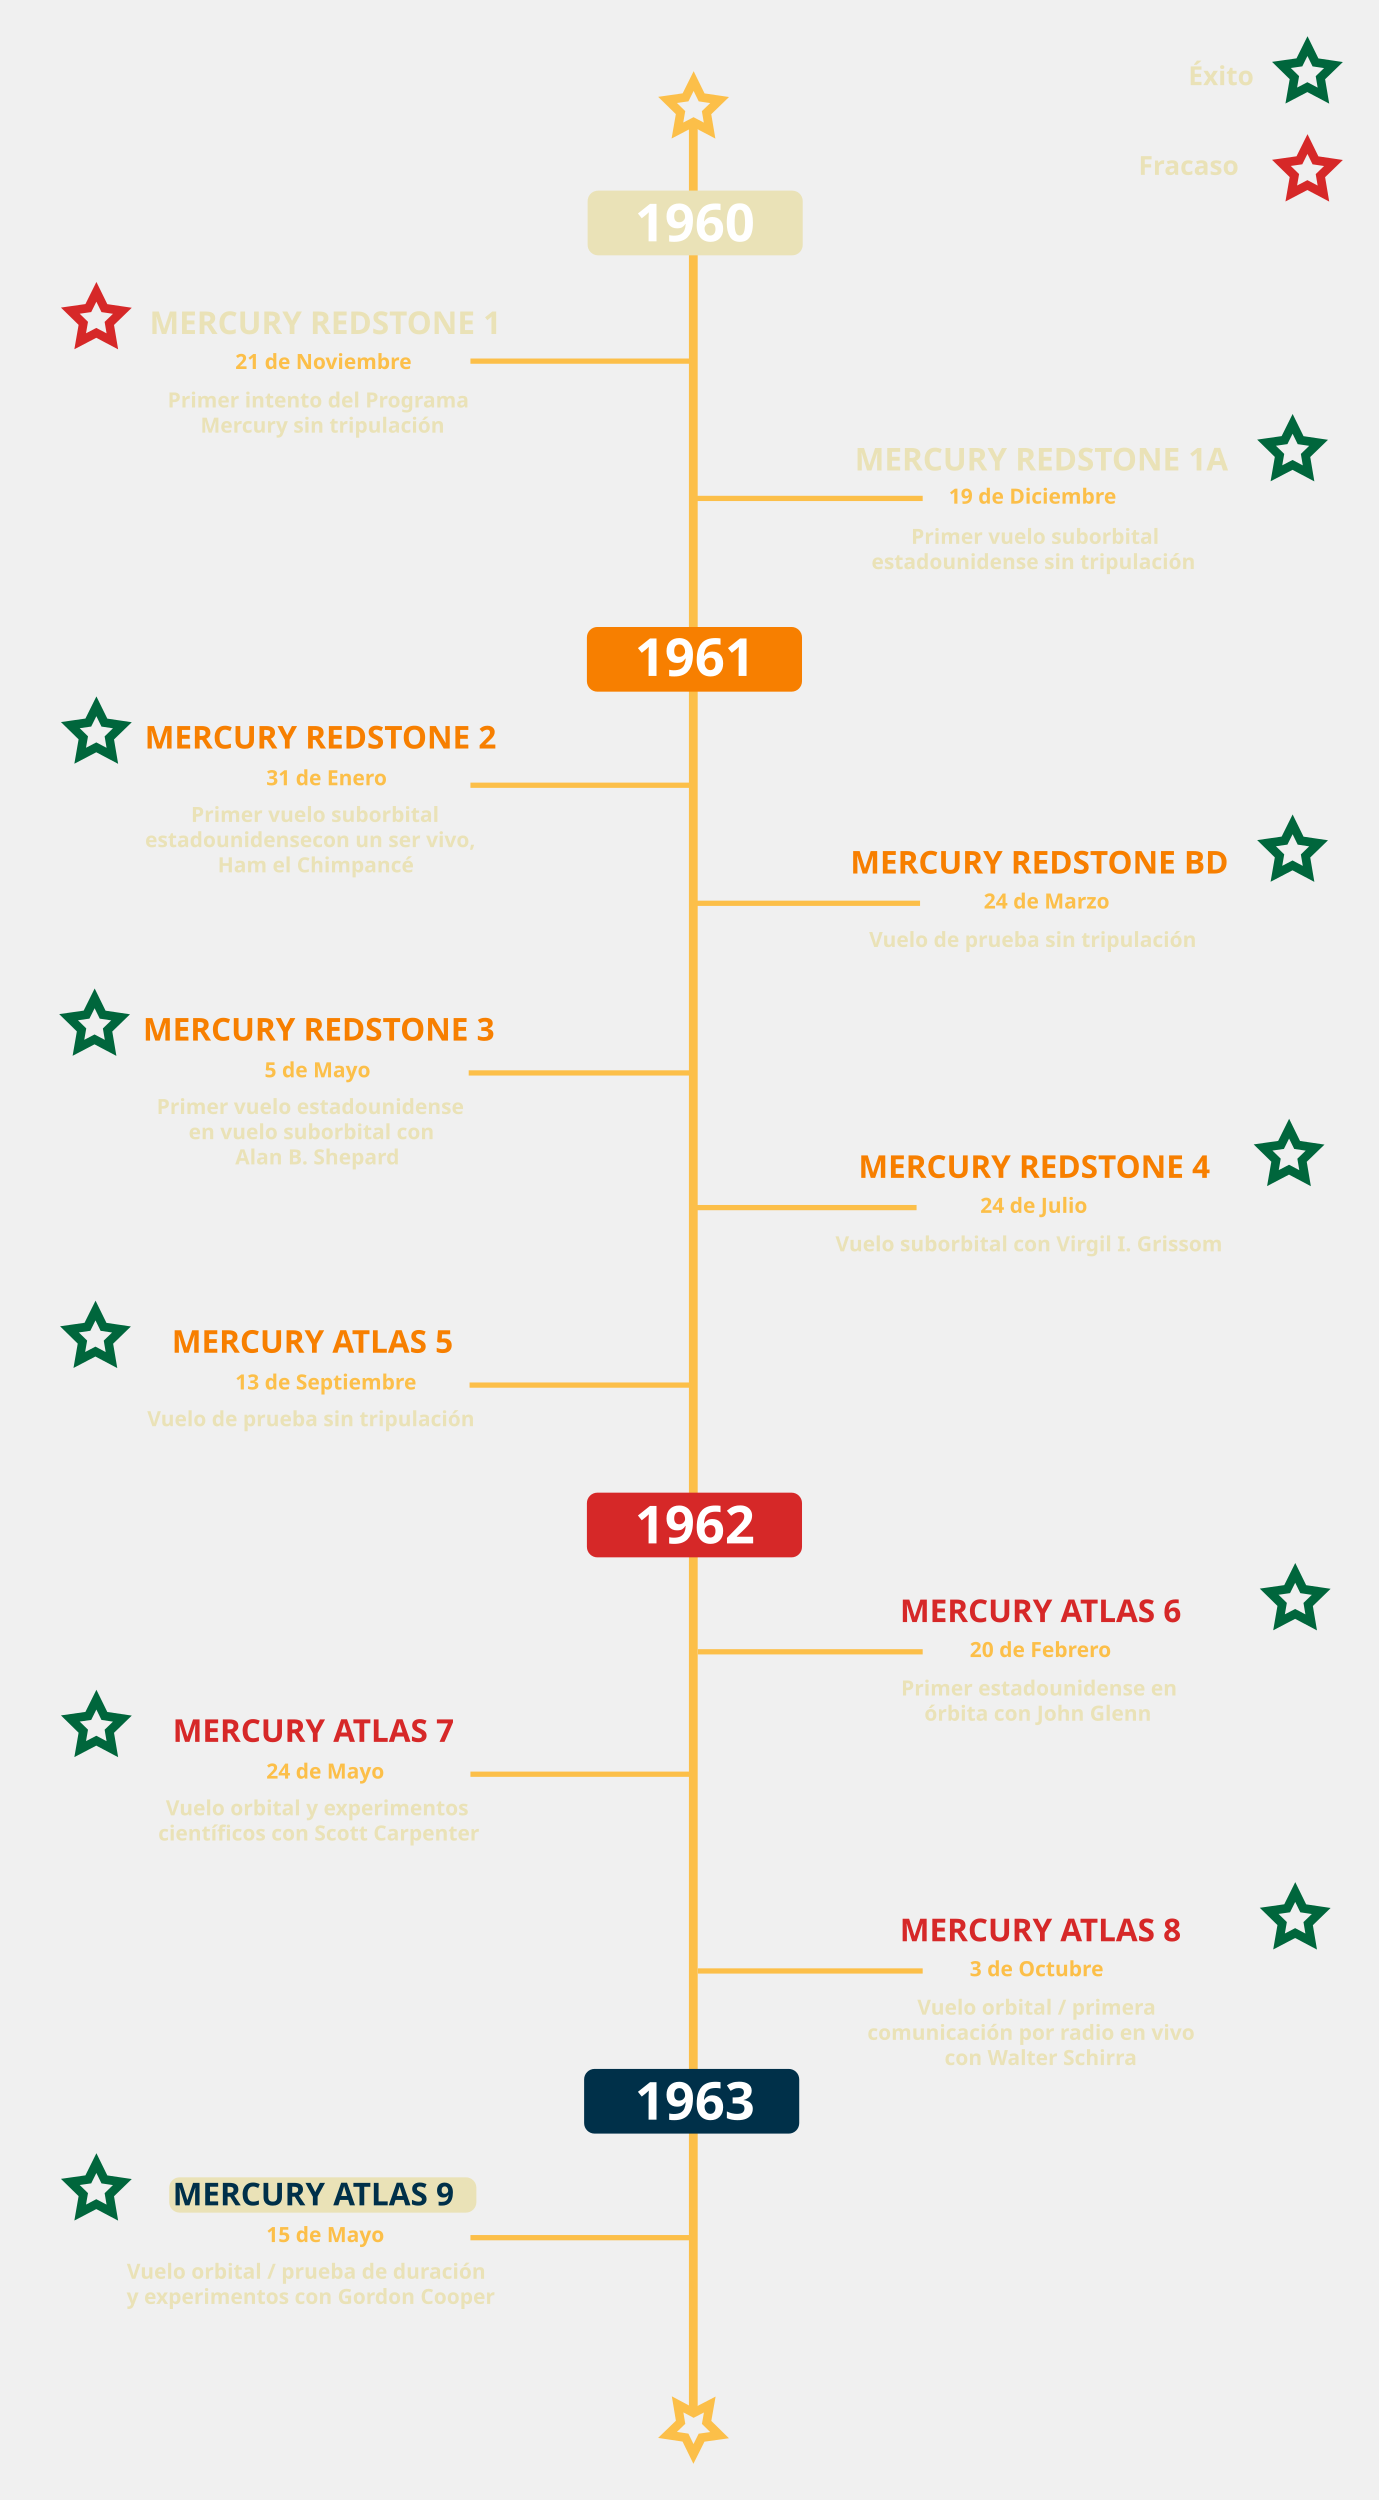
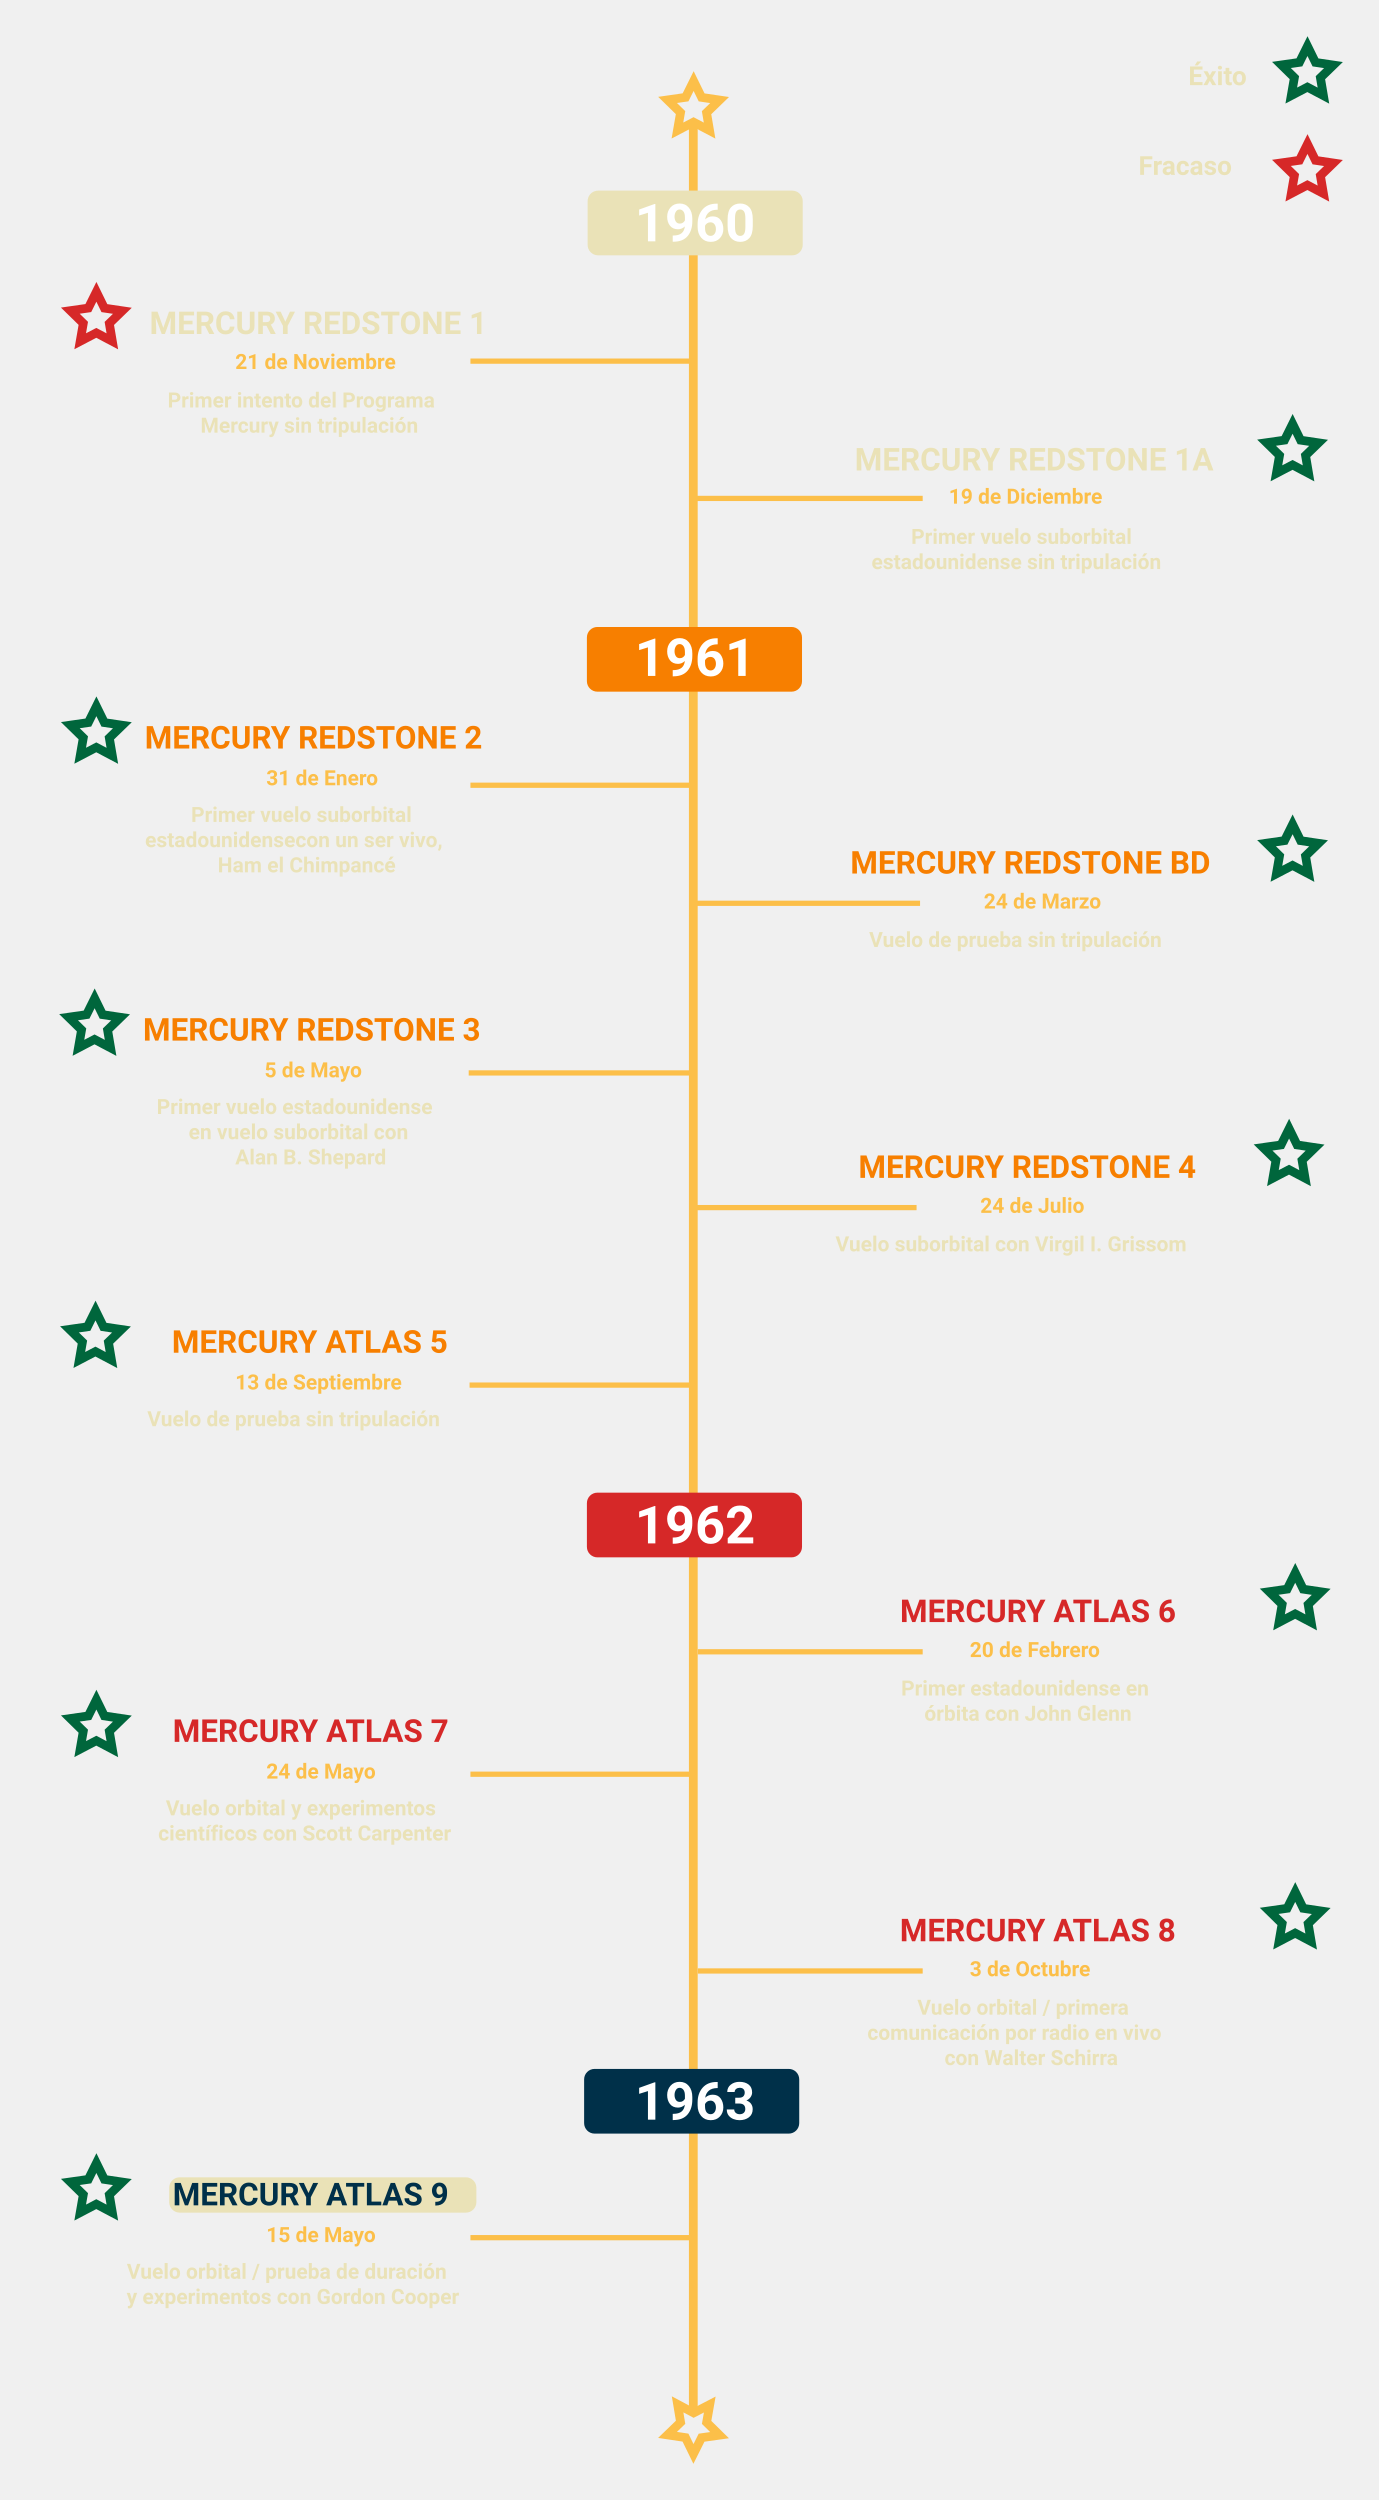
<svg xmlns="http://www.w3.org/2000/svg" id="FondoQUITAR" viewBox="0 0 1576 2859">
  <defs>
-     <style>.cls-1,.cls-13,.cls-15,.cls-17{font-size:36px;}.cls-1,.cls-8{fill:#f77f00;}.cls-1,.cls-13,.cls-14,.cls-15,.cls-16,.cls-17,.cls-2,.cls-4{font-family:Poppins;font-weight:700;}.cls-2,.cls-4{font-size:24px;}.cls-2,.cls-5{fill:#fcbf49;}.cls-11,.cls-12,.cls-3,.cls-6{fill:none;stroke-miterlimit:10;}.cls-3,.cls-6{stroke:#fcbf49;}.cls-3{stroke-width:6px;}.cls-15,.cls-16,.cls-4,.cls-7{fill:#eae2b7;}.cls-11,.cls-12,.cls-6{stroke-width:10px;}.cls-13,.cls-9{fill:#d62828;}.cls-10,.cls-17{fill:#003049;}.cls-11{stroke:#00663c;}.cls-12{stroke:#d62828;}.cls-14{font-size:60px;fill:#fff;}.cls-16{font-size:30px;}</style>
+     <style>.cls-1,.cls-13,.cls-15,.cls-17{font-size:36px;}.cls-1,.cls-8{fill:#f77f00;}.cls-1,.cls-13,.cls-14,.cls-15,.cls-16,.cls-17,.cls-2,.cls-4{font-family:Roboto;font-weight:700;}.cls-2,.cls-4{font-size:24px;}.cls-2,.cls-5{fill:#fcbf49;}.cls-11,.cls-12,.cls-3,.cls-6{fill:none;stroke-miterlimit:10;}.cls-3,.cls-6{stroke:#fcbf49;}.cls-3{stroke-width:6px;}.cls-15,.cls-16,.cls-4,.cls-7{fill:#eae2b7;}.cls-11,.cls-12,.cls-6{stroke-width:10px;}.cls-13,.cls-9{fill:#d62828;}.cls-10,.cls-17{fill:#003049;}.cls-11{stroke:#00663c;}.cls-12{stroke:#d62828;}.cls-14{font-size:60px;fill:#fff;}.cls-16{font-size:30px;}</style>
  </defs>
  <text class="cls-1" transform="translate(972.44 999)">MERCURY REDSTONE BD</text>
  <text class="cls-2" transform="translate(1125 1039)">24 de Marzo</text>
  <polygon class="cls-3" points="1052.18 1033 795 1033 795 1033 1052.18 1033 1052.18 1033" />
  <text class="cls-4" transform="translate(993.93 1083)">Vuelo de prueba sin tripulación</text>
  <rect class="cls-5" x="787.85" y="139.65" width="10.02" height="2620.35" />
  <polygon class="cls-6" points="811.48 149.37 793.12 139.65 774.7 149.28 778.26 128.8 763.42 114.26 783.99 111.32 793.23 92.71 802.38 111.37 822.94 114.41 808.02 128.88 811.48 149.37" />
  <rect class="cls-7" x="672" y="218" width="246" height="74" rx="12" ry="12" />
  <rect class="cls-8" x="671.18" y="717" width="246" height="74" rx="12" ry="12" />
  <rect class="cls-9" x="671.18" y="1707" width="246" height="74" rx="12" ry="12" />
  <rect class="cls-10" x="668" y="2366" width="246" height="74" rx="12" ry="12" />
  <polygon class="cls-3" points="795.18 898 538 898 538 898 795.18 898 795.18 898" />
  <polygon class="cls-11" points="1513.48 109.37 1495.12 99.65 1476.7 109.28 1480.26 88.8 1465.42 74.26 1485.99 71.32 1495.23 52.71 1504.38 71.37 1524.94 74.41 1510.02 88.88 1513.48 109.37" />
  <polygon class="cls-12" points="1513.48 221.37 1495.12 211.65 1476.7 221.28 1480.26 200.8 1465.42 186.26 1485.99 183.32 1495.23 164.71 1504.38 183.37 1524.94 186.41 1510.02 200.88 1513.48 221.37" />
  <polygon class="cls-12" points="128.48 390.37 110.11 380.65 91.7 390.27 95.26 369.8 80.42 355.26 100.99 352.32 110.23 333.71 119.38 352.37 139.94 355.41 125.02 369.88 128.48 390.37" />
  <polygon class="cls-11" points="1496.48 541.37 1478.12 531.65 1459.7 541.27 1463.26 520.8 1448.42 506.26 1468.99 503.32 1478.23 484.71 1487.38 503.37 1507.94 506.41 1493.02 520.88 1496.48 541.37" />
  <polygon class="cls-11" points="1496.48 999.37 1478.12 989.65 1459.7 999.27 1463.26 978.8 1448.42 964.26 1468.99 961.32 1478.23 942.71 1487.38 961.37 1507.94 964.41 1493.02 978.88 1496.48 999.37" />
  <polygon class="cls-11" points="128.48 864.37 110.11 854.65 91.7 864.27 95.26 843.8 80.42 829.26 100.99 826.32 110.23 807.71 119.38 826.37 139.94 829.41 125.02 843.88 128.48 864.37" />
  <text class="cls-1" transform="translate(981.69 1347)">MERCURY REDSTONE 4</text>
  <text class="cls-2" transform="translate(1121 1387)">24 de Julio</text>
  <polygon class="cls-3" points="1048.18 1381 791 1381 791 1381 1048.18 1381 1048.18 1381" />
  <text class="cls-4" transform="translate(955.45 1431)">Vuelo suborbital con Virgil I. Grissom</text>
  <polygon class="cls-11" points="1492.48 1347.37 1474.12 1337.65 1455.7 1347.28 1459.26 1326.8 1444.42 1312.26 1464.99 1309.32 1474.23 1290.71 1483.38 1309.37 1503.94 1312.41 1489.02 1326.88 1492.48 1347.37" />
  <text class="cls-13" transform="translate(1029.23 1855)">MERCURY ATLAS 6</text>
  <text class="cls-2" transform="translate(1109 1895)">20 de Febrero</text>
  <polygon class="cls-3" points="1055.18 1889 798 1889 798 1889 1055.18 1889 1055.18 1889" />
  <text class="cls-4" transform="translate(1030.47 1939)">Primer estadounidense en<tspan x="26.62" y="28.8">órbita con John Glenn</tspan>
  </text>
  <polygon class="cls-11" points="1499.48 1855.37 1481.12 1845.65 1462.7 1855.28 1466.26 1834.8 1451.42 1820.26 1471.99 1817.32 1481.23 1798.71 1490.38 1817.37 1510.94 1820.41 1496.02 1834.88 1499.48 1855.37" />
  <text class="cls-13" transform="translate(1029.03 2220)">MERCURY ATLAS 8</text>
  <text class="cls-2" transform="translate(1109 2260)">3 de Octubre</text>
  <polygon class="cls-3" points="1055.18 2254 798 2254 798 2254 1055.18 2254 1055.18 2254" />
  <text class="cls-4" transform="translate(1049.05 2304)">Vuelo orbital / primera <tspan x="-57.13" y="28.8">comunicación por radio en vivo </tspan>
    <tspan x="31.13" y="57.6">con Walter Schirra</tspan>
  </text>
  <polygon class="cls-11" points="1499.48 2220.37 1481.12 2210.65 1462.7 2220.28 1466.26 2199.8 1451.42 2185.26 1471.99 2182.32 1481.23 2163.71 1490.38 2182.37 1510.94 2185.41 1496.02 2199.88 1499.48 2220.37" />
  <polygon class="cls-6" points="774.9 2749.62 793.25 2759.38 811.69 2749.8 808.08 2770.26 822.89 2784.84 802.31 2787.73 793.03 2806.32 783.92 2787.64 763.37 2784.56 778.32 2770.12 774.9 2749.62" />
  <rect class="cls-7" x="193.5" y="2489.96" width="351.29" height="40.41" rx="12" ry="12" />
  <text class="cls-14" transform="translate(726 276)">1960</text>
  <text class="cls-14" transform="translate(726 773)">1961</text>
  <text class="cls-14" transform="translate(726 1765)">1962</text>
  <text class="cls-14" transform="translate(726 2424.05)">1963</text>
  <text class="cls-15" transform="translate(171 382)">MERCURY REDSTONE 1</text>
  <text class="cls-15" transform="translate(977.46 538)">MERCURY REDSTONE 1A</text>
  <text class="cls-2" transform="translate(269 422)">21 de Noviembre</text>
  <text class="cls-2" transform="translate(1085 576)">19 de Diciembre</text>
  <text class="cls-4" transform="translate(191.68 466)">Primer intento del Programa <tspan x="37.61" y="28.8">Mercury sin tripulación</tspan>
  </text>
  <polygon class="cls-3" points="795.18 413 538 413 538 413 795.18 413 795.18 413" />
  <polygon class="cls-3" points="1055.18 570 792.86 570 792.86 570 1055.18 570 1055.18 570" />
  <text class="cls-4" transform="translate(1041.95 622)">Primer vuelo suborbital <tspan x="-45.34" y="28.8">estadounidense sin tripulación</tspan>
  </text>
  <text class="cls-16" transform="translate(1359 97.37)">Éxito</text>
  <text class="cls-16" transform="translate(1302 200)">Fracaso</text>
  <text class="cls-1" transform="translate(165.5 856)">MERCURY REDSTONE 2</text>
  <text class="cls-2" transform="translate(304.5 898)">31 de Enero</text>
  <text class="cls-4" transform="translate(218.45 940)">Primer vuelo suborbital <tspan x="-52.58" y="28.8">estadounidensecon un ser vivo, </tspan>
    <tspan x="30.52" y="57.6">Ham el Chimpancé</tspan>
  </text>
  <polygon class="cls-3" points="793.18 1227 536 1227 536 1227 793.18 1227 793.18 1227" />
  <polygon class="cls-11" points="126.48 1198.37 108.11 1188.65 89.7 1198.28 93.26 1177.8 78.42 1163.26 98.99 1160.32 108.23 1141.71 117.38 1160.37 137.94 1163.41 123.02 1177.88 126.48 1198.37" />
  <text class="cls-1" transform="translate(163.5 1190)">MERCURY REDSTONE 3</text>
  <text class="cls-2" transform="translate(302.5 1232)">5 de Mayo</text>
  <text class="cls-4" transform="translate(179.17 1274)">Primer vuelo estadounidense <tspan x="36.53" y="28.8">en vuelo suborbital con </tspan>
    <tspan x="89.81" y="57.6">Alan B. Shepard</tspan>
  </text>
  <polygon class="cls-3" points="794.18 1584 537 1584 537 1584 794.18 1584 794.18 1584" />
  <polygon class="cls-11" points="127.48 1555.37 109.11 1545.65 90.7 1555.28 94.26 1534.8 79.42 1520.26 99.99 1517.32 109.23 1498.71 118.38 1517.37 138.94 1520.41 124.02 1534.88 127.48 1555.37" />
  <text class="cls-1" transform="translate(196.5 1547)">MERCURY ATLAS 5</text>
  <text class="cls-2" transform="translate(269 1589)">13 de Septiembre</text>
  <text class="cls-4" transform="translate(168.43 1631)">Vuelo de prueba sin tripulación</text>
  <polygon class="cls-3" points="795.18 2029 538 2029 538 2029 795.18 2029 795.18 2029" />
  <polygon class="cls-11" points="128.48 2000.37 110.11 1990.65 91.7 2000.28 95.26 1979.8 80.42 1965.26 100.99 1962.32 110.23 1943.71 119.38 1962.37 139.94 1965.41 125.02 1979.88 128.48 2000.37" />
  <text class="cls-13" transform="translate(197.5 1992)">MERCURY ATLAS 7</text>
  <text class="cls-2" transform="translate(304.5 2034)">24 de Mayo</text>
  <text class="cls-4" transform="translate(189.63 2076)">Vuelo orbital y experimentos <tspan x="-8.71" y="28.8">científicos con Scott Carpenter</tspan>
  </text>
  <polygon class="cls-3" points="795.18 2559 538 2559 538 2559 795.18 2559 795.18 2559" />
  <polygon class="cls-11" points="128.48 2530.37 110.11 2520.65 91.7 2530.28 95.26 2509.8 80.42 2495.26 100.99 2492.32 110.23 2473.71 119.38 2492.37 139.94 2495.41 125.02 2509.88 128.48 2530.37" />
  <text class="cls-17" transform="translate(197.5 2522)">MERCURY ATLAS 9</text>
  <text class="cls-2" transform="translate(304.5 2564)">15 de Mayo</text>
  <text class="cls-4" transform="translate(145.03 2606)">Vuelo orbital / prueba de duración <tspan x="-0.19" y="28.8">y experimentos con Gordon Cooper</tspan>
  </text>
</svg>
